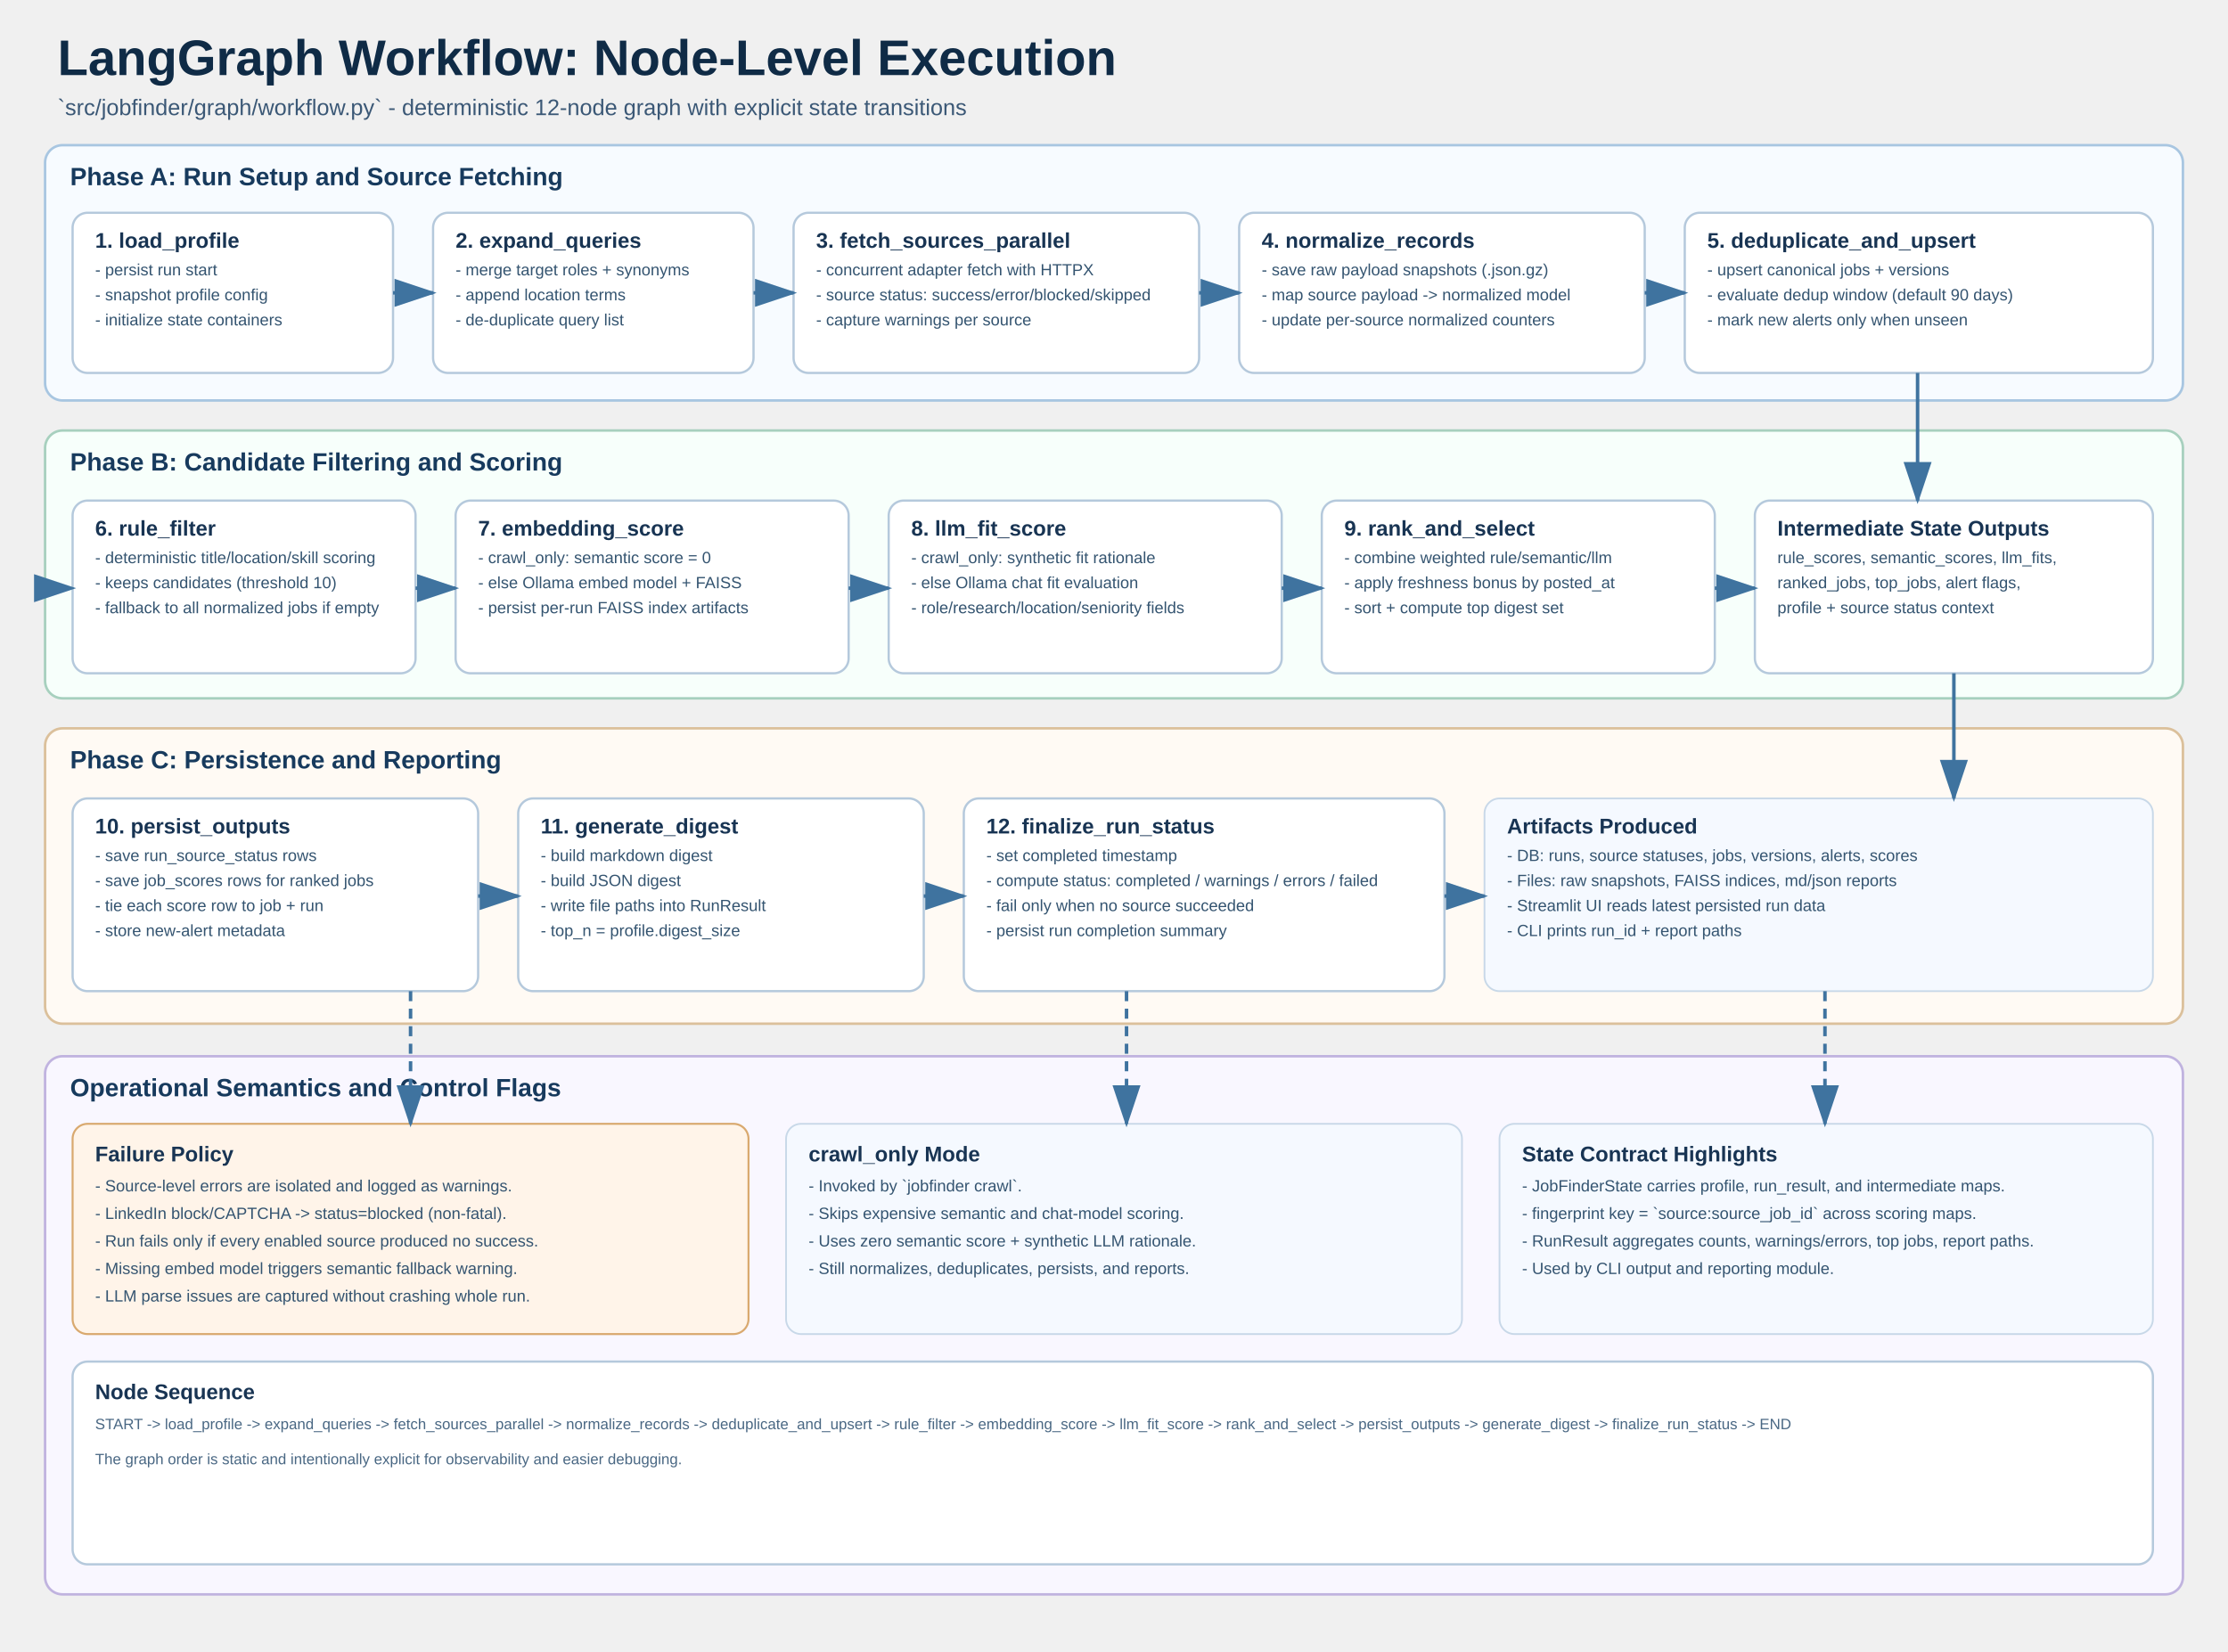
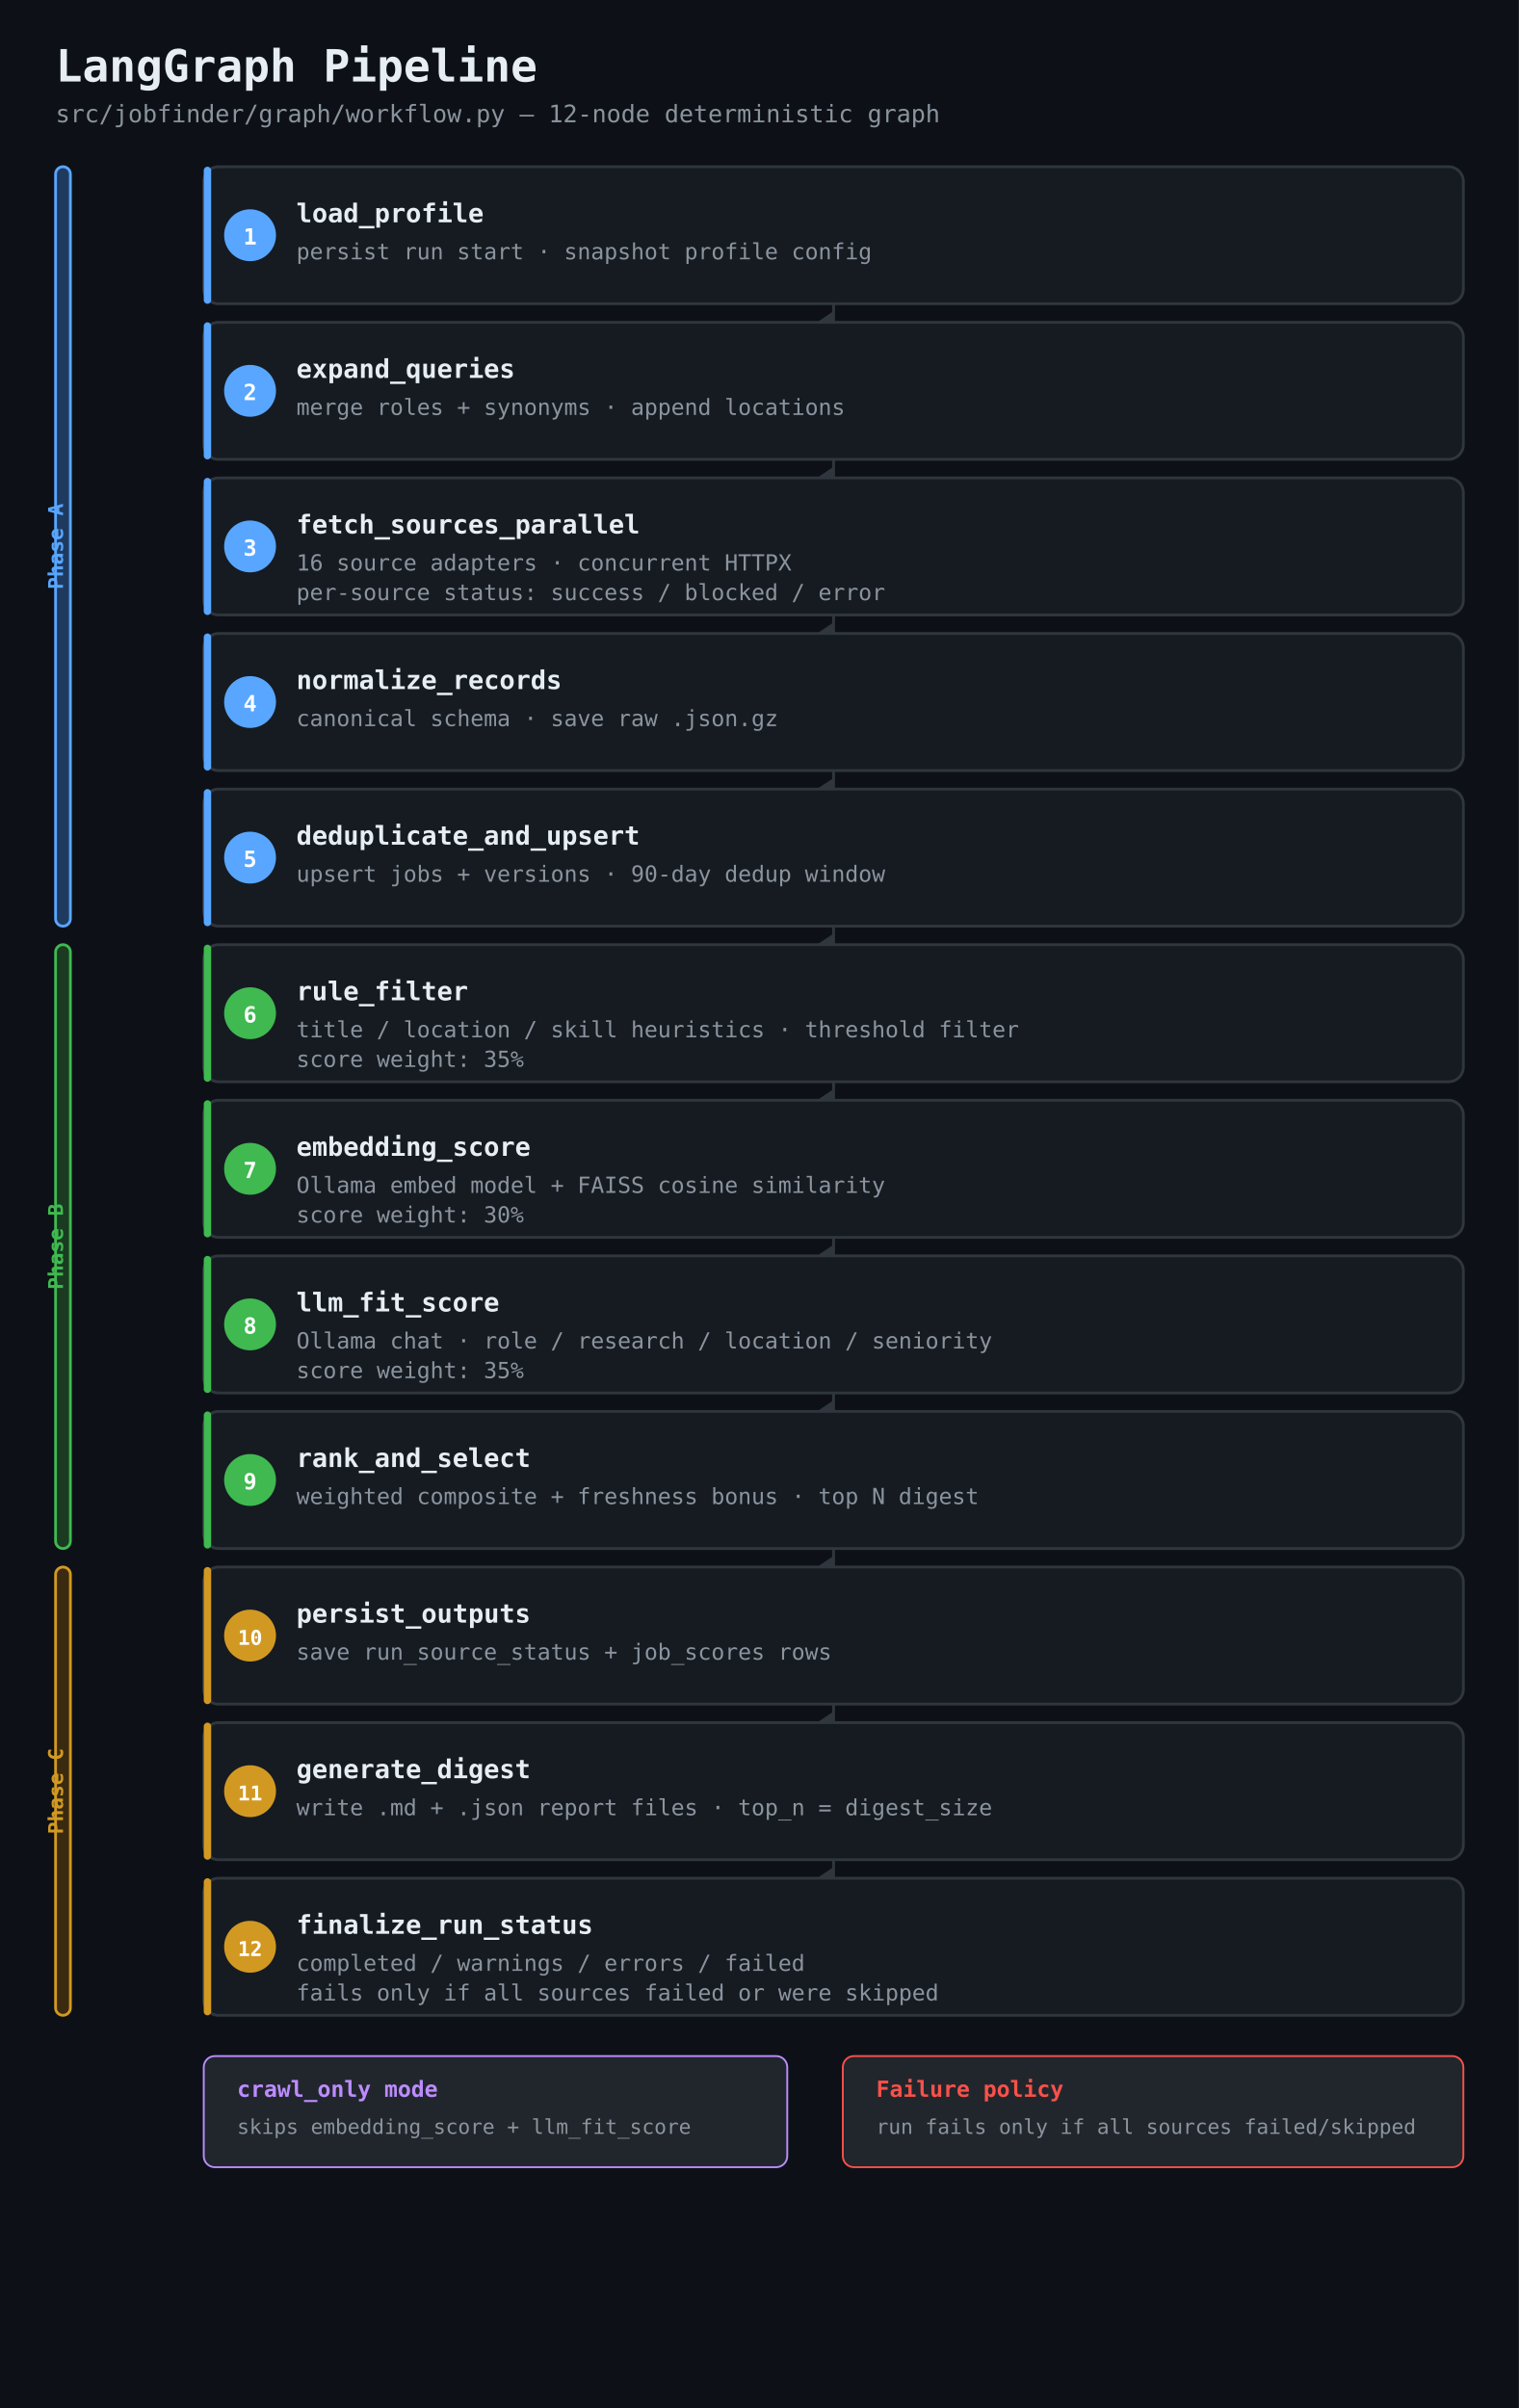
- <svg xmlns="http://www.w3.org/2000/svg" width="1780" height="1320" viewBox="0 0 1780 1320" role="img" aria-labelledby="title desc">
+ <svg xmlns="http://www.w3.org/2000/svg" width="820" height="1300" role="img" aria-label="JobFinder LangGraph Pipeline Diagram">
  <defs>
-     <style>
-       .title { font: 700 40px 'Segoe UI', Arial, sans-serif; fill: #0f2b46; }
-       .subtitle { font: 500 18px 'Segoe UI', Arial, sans-serif; fill: #3b5876; }
-       .lane { fill: #f7fbff; stroke: #a8c6e1; stroke-width: 2; }
-       .lane2 { fill: #f7fffb; stroke: #a7d0be; stroke-width: 2; }
-       .lane3 { fill: #fffaf4; stroke: #dbc09b; stroke-width: 2; }
-       .lane4 { fill: #f9f7ff; stroke: #c0b3df; stroke-width: 2; }
-       .node { fill: #ffffff; stroke: #b5c9dc; stroke-width: 1.8; }
-       .node-io { fill: #f5f9ff; stroke: #c8d8e8; stroke-width: 1.4; }
-       .node-title { font: 700 17px 'Segoe UI', Arial, sans-serif; fill: #183453; }
-       .node-text { font: 500 13px 'Segoe UI', Arial, sans-serif; fill: #345470; }
-       .lane-title { font: 700 20px 'Segoe UI', Arial, sans-serif; fill: #173a5d; }
-       .small { font: 500 12px 'Segoe UI', Arial, sans-serif; fill: #496783; }
-       .arrow { stroke: #3f739f; stroke-width: 2.8; fill: none; marker-end: url(#arrowhead); }
-       .dashed { stroke-dasharray: 8 6; }
-       .warn { fill: #fff4e9; stroke: #d9a96f; stroke-width: 1.6; }
-     </style>
-     <marker id="arrowhead" markerWidth="12" markerHeight="8" refX="11" refY="4" orient="auto">
-       <polygon points="0 0, 12 4, 0 8" fill="#3f739f" />
+     <marker id="down" markerWidth="8" markerHeight="6" refX="4" refY="0" orient="auto">
+       <polygon points="0 0, 8 0, 4 6" fill="#30363d" />
    </marker>
  </defs>
-   <text x="46" y="60" class="title">LangGraph Workflow: Node-Level Execution</text>
-   <text x="46" y="92" class="subtitle">`src/jobfinder/graph/workflow.py` - deterministic 12-node graph with explicit state transitions</text>
-   <rect x="36" y="116" width="1708" height="204" rx="14" class="lane" />
-   <text x="56" y="148" class="lane-title">Phase A: Run Setup and Source Fetching</text>
-   <rect x="58" y="170" width="256" height="128" rx="12" class="node" />
-   <text x="76" y="198" class="node-title">1. load_profile</text>
-   <text x="76" y="220" class="node-text">- persist run start</text>
-   <text x="76" y="240" class="node-text">- snapshot profile config</text>
-   <text x="76" y="260" class="node-text">- initialize state containers</text>
-   <rect x="346" y="170" width="256" height="128" rx="12" class="node" />
-   <text x="364" y="198" class="node-title">2. expand_queries</text>
-   <text x="364" y="220" class="node-text">- merge target roles + synonyms</text>
-   <text x="364" y="240" class="node-text">- append location terms</text>
-   <text x="364" y="260" class="node-text">- de-duplicate query list</text>
-   <rect x="634" y="170" width="324" height="128" rx="12" class="node" />
-   <text x="652" y="198" class="node-title">3. fetch_sources_parallel</text>
-   <text x="652" y="220" class="node-text">- concurrent adapter fetch with HTTPX</text>
-   <text x="652" y="240" class="node-text">- source status: success/error/blocked/skipped</text>
-   <text x="652" y="260" class="node-text">- capture warnings per source</text>
-   <rect x="990" y="170" width="324" height="128" rx="12" class="node" />
-   <text x="1008" y="198" class="node-title">4. normalize_records</text>
-   <text x="1008" y="220" class="node-text">- save raw payload snapshots (.json.gz)</text>
-   <text x="1008" y="240" class="node-text">- map source payload -&gt; normalized model</text>
-   <text x="1008" y="260" class="node-text">- update per-source normalized counters</text>
-   <rect x="1346" y="170" width="374" height="128" rx="12" class="node" />
-   <text x="1364" y="198" class="node-title">5. deduplicate_and_upsert</text>
-   <text x="1364" y="220" class="node-text">- upsert canonical jobs + versions</text>
-   <text x="1364" y="240" class="node-text">- evaluate dedup window (default 90 days)</text>
-   <text x="1364" y="260" class="node-text">- mark new alerts only when unseen</text>
-   <rect x="36" y="344" width="1708" height="214" rx="14" class="lane2" />
-   <text x="56" y="376" class="lane-title">Phase B: Candidate Filtering and Scoring</text>
-   <rect x="58" y="400" width="274" height="138" rx="12" class="node" />
-   <text x="76" y="428" class="node-title">6. rule_filter</text>
-   <text x="76" y="450" class="node-text">- deterministic title/location/skill scoring</text>
-   <text x="76" y="470" class="node-text">- keeps candidates (threshold 10)</text>
-   <text x="76" y="490" class="node-text">- fallback to all normalized jobs if empty</text>
-   <rect x="364" y="400" width="314" height="138" rx="12" class="node" />
-   <text x="382" y="428" class="node-title">7. embedding_score</text>
-   <text x="382" y="450" class="node-text">- crawl_only: semantic score = 0</text>
-   <text x="382" y="470" class="node-text">- else Ollama embed model + FAISS</text>
-   <text x="382" y="490" class="node-text">- persist per-run FAISS index artifacts</text>
-   <rect x="710" y="400" width="314" height="138" rx="12" class="node" />
-   <text x="728" y="428" class="node-title">8. llm_fit_score</text>
-   <text x="728" y="450" class="node-text">- crawl_only: synthetic fit rationale</text>
-   <text x="728" y="470" class="node-text">- else Ollama chat fit evaluation</text>
-   <text x="728" y="490" class="node-text">- role/research/location/seniority fields</text>
-   <rect x="1056" y="400" width="314" height="138" rx="12" class="node" />
-   <text x="1074" y="428" class="node-title">9. rank_and_select</text>
-   <text x="1074" y="450" class="node-text">- combine weighted rule/semantic/llm</text>
-   <text x="1074" y="470" class="node-text">- apply freshness bonus by posted_at</text>
-   <text x="1074" y="490" class="node-text">- sort + compute top digest set</text>
-   <rect x="1402" y="400" width="318" height="138" rx="12" class="node" />
-   <text x="1420" y="428" class="node-title">Intermediate State Outputs</text>
-   <text x="1420" y="450" class="node-text">rule_scores, semantic_scores, llm_fits,</text>
-   <text x="1420" y="470" class="node-text">ranked_jobs, top_jobs, alert flags,</text>
-   <text x="1420" y="490" class="node-text">profile + source status context</text>
-   <rect x="36" y="582" width="1708" height="236" rx="14" class="lane3" />
-   <text x="56" y="614" class="lane-title">Phase C: Persistence and Reporting</text>
-   <rect x="58" y="638" width="324" height="154" rx="12" class="node" />
-   <text x="76" y="666" class="node-title">10. persist_outputs</text>
-   <text x="76" y="688" class="node-text">- save run_source_status rows</text>
-   <text x="76" y="708" class="node-text">- save job_scores rows for ranked jobs</text>
-   <text x="76" y="728" class="node-text">- tie each score row to job + run</text>
-   <text x="76" y="748" class="node-text">- store new-alert metadata</text>
-   <rect x="414" y="638" width="324" height="154" rx="12" class="node" />
-   <text x="432" y="666" class="node-title">11. generate_digest</text>
-   <text x="432" y="688" class="node-text">- build markdown digest</text>
-   <text x="432" y="708" class="node-text">- build JSON digest</text>
-   <text x="432" y="728" class="node-text">- write file paths into RunResult</text>
-   <text x="432" y="748" class="node-text">- top_n = profile.digest_size</text>
-   <rect x="770" y="638" width="384" height="154" rx="12" class="node" />
-   <text x="788" y="666" class="node-title">12. finalize_run_status</text>
-   <text x="788" y="688" class="node-text">- set completed timestamp</text>
-   <text x="788" y="708" class="node-text">- compute status: completed / warnings / errors / failed</text>
-   <text x="788" y="728" class="node-text">- fail only when no source succeeded</text>
-   <text x="788" y="748" class="node-text">- persist run completion summary</text>
-   <rect x="1186" y="638" width="534" height="154" rx="12" class="node-io" />
-   <text x="1204" y="666" class="node-title">Artifacts Produced</text>
-   <text x="1204" y="688" class="node-text">- DB: runs, source statuses, jobs, versions, alerts, scores</text>
-   <text x="1204" y="708" class="node-text">- Files: raw snapshots, FAISS indices, md/json reports</text>
-   <text x="1204" y="728" class="node-text">- Streamlit UI reads latest persisted run data</text>
-   <text x="1204" y="748" class="node-text">- CLI prints run_id + report paths</text>
-   <rect x="36" y="844" width="1708" height="430" rx="14" class="lane4" />
-   <text x="56" y="876" class="lane-title">Operational Semantics and Control Flags</text>
-   <rect x="58" y="898" width="540" height="168" rx="12" class="warn" />
-   <text x="76" y="928" class="node-title">Failure Policy</text>
-   <text x="76" y="952" class="node-text">- Source-level errors are isolated and logged as warnings.</text>
-   <text x="76" y="974" class="node-text">- LinkedIn block/CAPTCHA -&gt; status=blocked (non-fatal).</text>
-   <text x="76" y="996" class="node-text">- Run fails only if every enabled source produced no success.</text>
-   <text x="76" y="1018" class="node-text">- Missing embed model triggers semantic fallback warning.</text>
-   <text x="76" y="1040" class="node-text">- LLM parse issues are captured without crashing whole run.</text>
-   <rect x="628" y="898" width="540" height="168" rx="12" class="node-io" />
-   <text x="646" y="928" class="node-title">crawl_only Mode</text>
-   <text x="646" y="952" class="node-text">- Invoked by `jobfinder crawl`.</text>
-   <text x="646" y="974" class="node-text">- Skips expensive semantic and chat-model scoring.</text>
-   <text x="646" y="996" class="node-text">- Uses zero semantic score + synthetic LLM rationale.</text>
-   <text x="646" y="1018" class="node-text">- Still normalizes, deduplicates, persists, and reports.</text>
-   <rect x="1198" y="898" width="522" height="168" rx="12" class="node-io" />
-   <text x="1216" y="928" class="node-title">State Contract Highlights</text>
-   <text x="1216" y="952" class="node-text">- JobFinderState carries profile, run_result, and intermediate maps.</text>
-   <text x="1216" y="974" class="node-text">- fingerprint key = `source:source_job_id` across scoring maps.</text>
-   <text x="1216" y="996" class="node-text">- RunResult aggregates counts, warnings/errors, top jobs, report paths.</text>
-   <text x="1216" y="1018" class="node-text">- Used by CLI output and reporting module.</text>
-   <rect x="58" y="1088" width="1662" height="162" rx="12" class="node" />
-   <text x="76" y="1118" class="node-title">Node Sequence</text>
-   <text x="76" y="1142" class="small">START -&gt; load_profile -&gt; expand_queries -&gt; fetch_sources_parallel -&gt; normalize_records -&gt; deduplicate_and_upsert -&gt; rule_filter -&gt; embedding_score -&gt; llm_fit_score -&gt; rank_and_select -&gt; persist_outputs -&gt; generate_digest -&gt; finalize_run_status -&gt; END</text>
-   <text x="76" y="1170" class="small">The graph order is static and intentionally explicit for observability and easier debugging.</text>
-   <path class="arrow" d="M314 234 L346 234" />
-   <path class="arrow" d="M602 234 L634 234" />
-   <path class="arrow" d="M958 234 L990 234" />
-   <path class="arrow" d="M1314 234 L1346 234" />
-   <path class="arrow" d="M1532 298 C1532 338 1532 380 1532 400" />
-   <path class="arrow" d="M58 470 L58 470" />
-   <path class="arrow" d="M332 470 L364 470" />
-   <path class="arrow" d="M678 470 L710 470" />
-   <path class="arrow" d="M1024 470 L1056 470" />
-   <path class="arrow" d="M1370 470 L1402 470" />
-   <path class="arrow" d="M1561 538 C1561 590 1561 618 1561 638" />
-   <path class="arrow" d="M382 716 L414 716" />
-   <path class="arrow" d="M738 716 L770 716" />
-   <path class="arrow" d="M1154 716 L1186 716" />
-   <path class="arrow dashed" d="M328 792 L328 898" />
-   <path class="arrow dashed" d="M900 792 L900 898" />
-   <path class="arrow dashed" d="M1458 792 L1458 898" />
+   <rect width="820" height="1300" fill="#0d1117" />
+   <text x="30" y="44" font-family="monospace, sans-serif" font-size="24" font-weight="bold" fill="#e6edf3">LangGraph Pipeline</text>
+   <text x="30" y="66" font-family="monospace, sans-serif" font-size="13" fill="#8b949e">src/jobfinder/graph/workflow.py — 12-node deterministic graph</text>
+   <rect x="30" y="90" width="8" height="410" rx="4" fill="#1f3a5f" stroke="#58a6ff" stroke-width="1.5" />
+   <text transform="rotate(-90, 34, 295)" x="34" y="295" text-anchor="middle" font-family="monospace, sans-serif" font-size="11" font-weight="bold" fill="#58a6ff">Phase A</text>
+   <rect x="30" y="510" width="8" height="326" rx="4" fill="#1a3a22" stroke="#3fb950" stroke-width="1.5" />
+   <text transform="rotate(-90, 34, 673)" x="34" y="673" text-anchor="middle" font-family="monospace, sans-serif" font-size="11" font-weight="bold" fill="#3fb950">Phase B</text>
+   <rect x="30" y="846" width="8" height="242" rx="4" fill="#3a2a10" stroke="#d29922" stroke-width="1.5" />
+   <text transform="rotate(-90, 34, 967)" x="34" y="967" text-anchor="middle" font-family="monospace, sans-serif" font-size="11" font-weight="bold" fill="#d29922">Phase C</text>
+   <rect x="110" y="90" width="680" height="74" rx="8" fill="#161b22" stroke="#30363d" stroke-width="1.5" />
+   <rect x="110" y="90" width="4" height="74" rx="2" fill="#58a6ff" />
+   <circle cx="135" cy="127" r="14" fill="#58a6ff" />
+   <text x="135" y="132" text-anchor="middle" font-family="monospace, sans-serif" font-size="12" font-weight="bold" fill="#ffffff">1</text>
+   <text x="160" y="120" font-family="monospace, sans-serif" font-size="14" font-weight="bold" fill="#e6edf3">load_profile</text>
+   <text x="160" y="140" font-family="monospace, sans-serif" font-size="12" fill="#8b949e">persist run start · snapshot profile config</text>
+   <line x1="450" y1="164" x2="450" y2="174" stroke="#30363d" stroke-width="1.5" marker-end="url(#down)" />
+   <rect x="110" y="174" width="680" height="74" rx="8" fill="#161b22" stroke="#30363d" stroke-width="1.5" />
+   <rect x="110" y="174" width="4" height="74" rx="2" fill="#58a6ff" />
+   <circle cx="135" cy="211" r="14" fill="#58a6ff" />
+   <text x="135" y="216" text-anchor="middle" font-family="monospace, sans-serif" font-size="12" font-weight="bold" fill="#ffffff">2</text>
+   <text x="160" y="204" font-family="monospace, sans-serif" font-size="14" font-weight="bold" fill="#e6edf3">expand_queries</text>
+   <text x="160" y="224" font-family="monospace, sans-serif" font-size="12" fill="#8b949e">merge roles + synonyms · append locations</text>
+   <line x1="450" y1="248" x2="450" y2="258" stroke="#30363d" stroke-width="1.5" marker-end="url(#down)" />
+   <rect x="110" y="258" width="680" height="74" rx="8" fill="#161b22" stroke="#30363d" stroke-width="1.5" />
+   <rect x="110" y="258" width="4" height="74" rx="2" fill="#58a6ff" />
+   <circle cx="135" cy="295" r="14" fill="#58a6ff" />
+   <text x="135" y="300" text-anchor="middle" font-family="monospace, sans-serif" font-size="12" font-weight="bold" fill="#ffffff">3</text>
+   <text x="160" y="288" font-family="monospace, sans-serif" font-size="14" font-weight="bold" fill="#e6edf3">fetch_sources_parallel</text>
+   <text x="160" y="308" font-family="monospace, sans-serif" font-size="12" fill="#8b949e">16 source adapters · concurrent HTTPX</text>
+   <text x="160" y="324" font-family="monospace, sans-serif" font-size="12" fill="#8b949e">per-source status: success / blocked / error</text>
+   <line x1="450" y1="332" x2="450" y2="342" stroke="#30363d" stroke-width="1.5" marker-end="url(#down)" />
+   <rect x="110" y="342" width="680" height="74" rx="8" fill="#161b22" stroke="#30363d" stroke-width="1.5" />
+   <rect x="110" y="342" width="4" height="74" rx="2" fill="#58a6ff" />
+   <circle cx="135" cy="379" r="14" fill="#58a6ff" />
+   <text x="135" y="384" text-anchor="middle" font-family="monospace, sans-serif" font-size="12" font-weight="bold" fill="#ffffff">4</text>
+   <text x="160" y="372" font-family="monospace, sans-serif" font-size="14" font-weight="bold" fill="#e6edf3">normalize_records</text>
+   <text x="160" y="392" font-family="monospace, sans-serif" font-size="12" fill="#8b949e">canonical schema · save raw .json.gz</text>
+   <line x1="450" y1="416" x2="450" y2="426" stroke="#30363d" stroke-width="1.5" marker-end="url(#down)" />
+   <rect x="110" y="426" width="680" height="74" rx="8" fill="#161b22" stroke="#30363d" stroke-width="1.5" />
+   <rect x="110" y="426" width="4" height="74" rx="2" fill="#58a6ff" />
+   <circle cx="135" cy="463" r="14" fill="#58a6ff" />
+   <text x="135" y="468" text-anchor="middle" font-family="monospace, sans-serif" font-size="12" font-weight="bold" fill="#ffffff">5</text>
+   <text x="160" y="456" font-family="monospace, sans-serif" font-size="14" font-weight="bold" fill="#e6edf3">deduplicate_and_upsert</text>
+   <text x="160" y="476" font-family="monospace, sans-serif" font-size="12" fill="#8b949e">upsert jobs + versions · 90-day dedup window</text>
+   <line x1="450" y1="500" x2="450" y2="510" stroke="#30363d" stroke-width="1.5" marker-end="url(#down)" />
+   <rect x="110" y="510" width="680" height="74" rx="8" fill="#161b22" stroke="#30363d" stroke-width="1.5" />
+   <rect x="110" y="510" width="4" height="74" rx="2" fill="#3fb950" />
+   <circle cx="135" cy="547" r="14" fill="#3fb950" />
+   <text x="135" y="552" text-anchor="middle" font-family="monospace, sans-serif" font-size="12" font-weight="bold" fill="#ffffff">6</text>
+   <text x="160" y="540" font-family="monospace, sans-serif" font-size="14" font-weight="bold" fill="#e6edf3">rule_filter</text>
+   <text x="160" y="560" font-family="monospace, sans-serif" font-size="12" fill="#8b949e">title / location / skill heuristics · threshold filter</text>
+   <text x="160" y="576" font-family="monospace, sans-serif" font-size="12" fill="#8b949e">score weight: 35%</text>
+   <line x1="450" y1="584" x2="450" y2="594" stroke="#30363d" stroke-width="1.5" marker-end="url(#down)" />
+   <rect x="110" y="594" width="680" height="74" rx="8" fill="#161b22" stroke="#30363d" stroke-width="1.5" />
+   <rect x="110" y="594" width="4" height="74" rx="2" fill="#3fb950" />
+   <circle cx="135" cy="631" r="14" fill="#3fb950" />
+   <text x="135" y="636" text-anchor="middle" font-family="monospace, sans-serif" font-size="12" font-weight="bold" fill="#ffffff">7</text>
+   <text x="160" y="624" font-family="monospace, sans-serif" font-size="14" font-weight="bold" fill="#e6edf3">embedding_score</text>
+   <text x="160" y="644" font-family="monospace, sans-serif" font-size="12" fill="#8b949e">Ollama embed model + FAISS cosine similarity</text>
+   <text x="160" y="660" font-family="monospace, sans-serif" font-size="12" fill="#8b949e">score weight: 30%</text>
+   <line x1="450" y1="668" x2="450" y2="678" stroke="#30363d" stroke-width="1.5" marker-end="url(#down)" />
+   <rect x="110" y="678" width="680" height="74" rx="8" fill="#161b22" stroke="#30363d" stroke-width="1.5" />
+   <rect x="110" y="678" width="4" height="74" rx="2" fill="#3fb950" />
+   <circle cx="135" cy="715" r="14" fill="#3fb950" />
+   <text x="135" y="720" text-anchor="middle" font-family="monospace, sans-serif" font-size="12" font-weight="bold" fill="#ffffff">8</text>
+   <text x="160" y="708" font-family="monospace, sans-serif" font-size="14" font-weight="bold" fill="#e6edf3">llm_fit_score</text>
+   <text x="160" y="728" font-family="monospace, sans-serif" font-size="12" fill="#8b949e">Ollama chat · role / research / location / seniority</text>
+   <text x="160" y="744" font-family="monospace, sans-serif" font-size="12" fill="#8b949e">score weight: 35%</text>
+   <line x1="450" y1="752" x2="450" y2="762" stroke="#30363d" stroke-width="1.5" marker-end="url(#down)" />
+   <rect x="110" y="762" width="680" height="74" rx="8" fill="#161b22" stroke="#30363d" stroke-width="1.5" />
+   <rect x="110" y="762" width="4" height="74" rx="2" fill="#3fb950" />
+   <circle cx="135" cy="799" r="14" fill="#3fb950" />
+   <text x="135" y="804" text-anchor="middle" font-family="monospace, sans-serif" font-size="12" font-weight="bold" fill="#ffffff">9</text>
+   <text x="160" y="792" font-family="monospace, sans-serif" font-size="14" font-weight="bold" fill="#e6edf3">rank_and_select</text>
+   <text x="160" y="812" font-family="monospace, sans-serif" font-size="12" fill="#8b949e">weighted composite + freshness bonus · top N digest</text>
+   <line x1="450" y1="836" x2="450" y2="846" stroke="#30363d" stroke-width="1.5" marker-end="url(#down)" />
+   <rect x="110" y="846" width="680" height="74" rx="8" fill="#161b22" stroke="#30363d" stroke-width="1.5" />
+   <rect x="110" y="846" width="4" height="74" rx="2" fill="#d29922" />
+   <circle cx="135" cy="883" r="14" fill="#d29922" />
+   <text x="135" y="888" text-anchor="middle" font-family="monospace, sans-serif" font-size="11" font-weight="bold" fill="#ffffff">10</text>
+   <text x="160" y="876" font-family="monospace, sans-serif" font-size="14" font-weight="bold" fill="#e6edf3">persist_outputs</text>
+   <text x="160" y="896" font-family="monospace, sans-serif" font-size="12" fill="#8b949e">save run_source_status + job_scores rows</text>
+   <line x1="450" y1="920" x2="450" y2="930" stroke="#30363d" stroke-width="1.5" marker-end="url(#down)" />
+   <rect x="110" y="930" width="680" height="74" rx="8" fill="#161b22" stroke="#30363d" stroke-width="1.5" />
+   <rect x="110" y="930" width="4" height="74" rx="2" fill="#d29922" />
+   <circle cx="135" cy="967" r="14" fill="#d29922" />
+   <text x="135" y="972" text-anchor="middle" font-family="monospace, sans-serif" font-size="11" font-weight="bold" fill="#ffffff">11</text>
+   <text x="160" y="960" font-family="monospace, sans-serif" font-size="14" font-weight="bold" fill="#e6edf3">generate_digest</text>
+   <text x="160" y="980" font-family="monospace, sans-serif" font-size="12" fill="#8b949e">write .md + .json report files · top_n = digest_size</text>
+   <line x1="450" y1="1004" x2="450" y2="1014" stroke="#30363d" stroke-width="1.5" marker-end="url(#down)" />
+   <rect x="110" y="1014" width="680" height="74" rx="8" fill="#161b22" stroke="#30363d" stroke-width="1.5" />
+   <rect x="110" y="1014" width="4" height="74" rx="2" fill="#d29922" />
+   <circle cx="135" cy="1051" r="14" fill="#d29922" />
+   <text x="135" y="1056" text-anchor="middle" font-family="monospace, sans-serif" font-size="11" font-weight="bold" fill="#ffffff">12</text>
+   <text x="160" y="1044" font-family="monospace, sans-serif" font-size="14" font-weight="bold" fill="#e6edf3">finalize_run_status</text>
+   <text x="160" y="1064" font-family="monospace, sans-serif" font-size="12" fill="#8b949e">completed / warnings / errors / failed</text>
+   <text x="160" y="1080" font-family="monospace, sans-serif" font-size="12" fill="#8b949e">fails only if all sources failed or were skipped</text>
+   <rect x="110" y="1110" width="315" height="60" rx="6" fill="#21262d" stroke="#bc8cff" />
+   <text x="128" y="1132" font-family="monospace, sans-serif" font-size="12" font-weight="bold" fill="#bc8cff">crawl_only mode</text>
+   <text x="128" y="1152" font-family="monospace, sans-serif" font-size="11" fill="#8b949e">skips embedding_score + llm_fit_score</text>
+   <rect x="455" y="1110" width="335" height="60" rx="6" fill="#21262d" stroke="#f85149" />
+   <text x="473" y="1132" font-family="monospace, sans-serif" font-size="12" font-weight="bold" fill="#f85149">Failure policy</text>
+   <text x="473" y="1152" font-family="monospace, sans-serif" font-size="11" fill="#8b949e">run fails only if all sources failed/skipped</text>
</svg>
